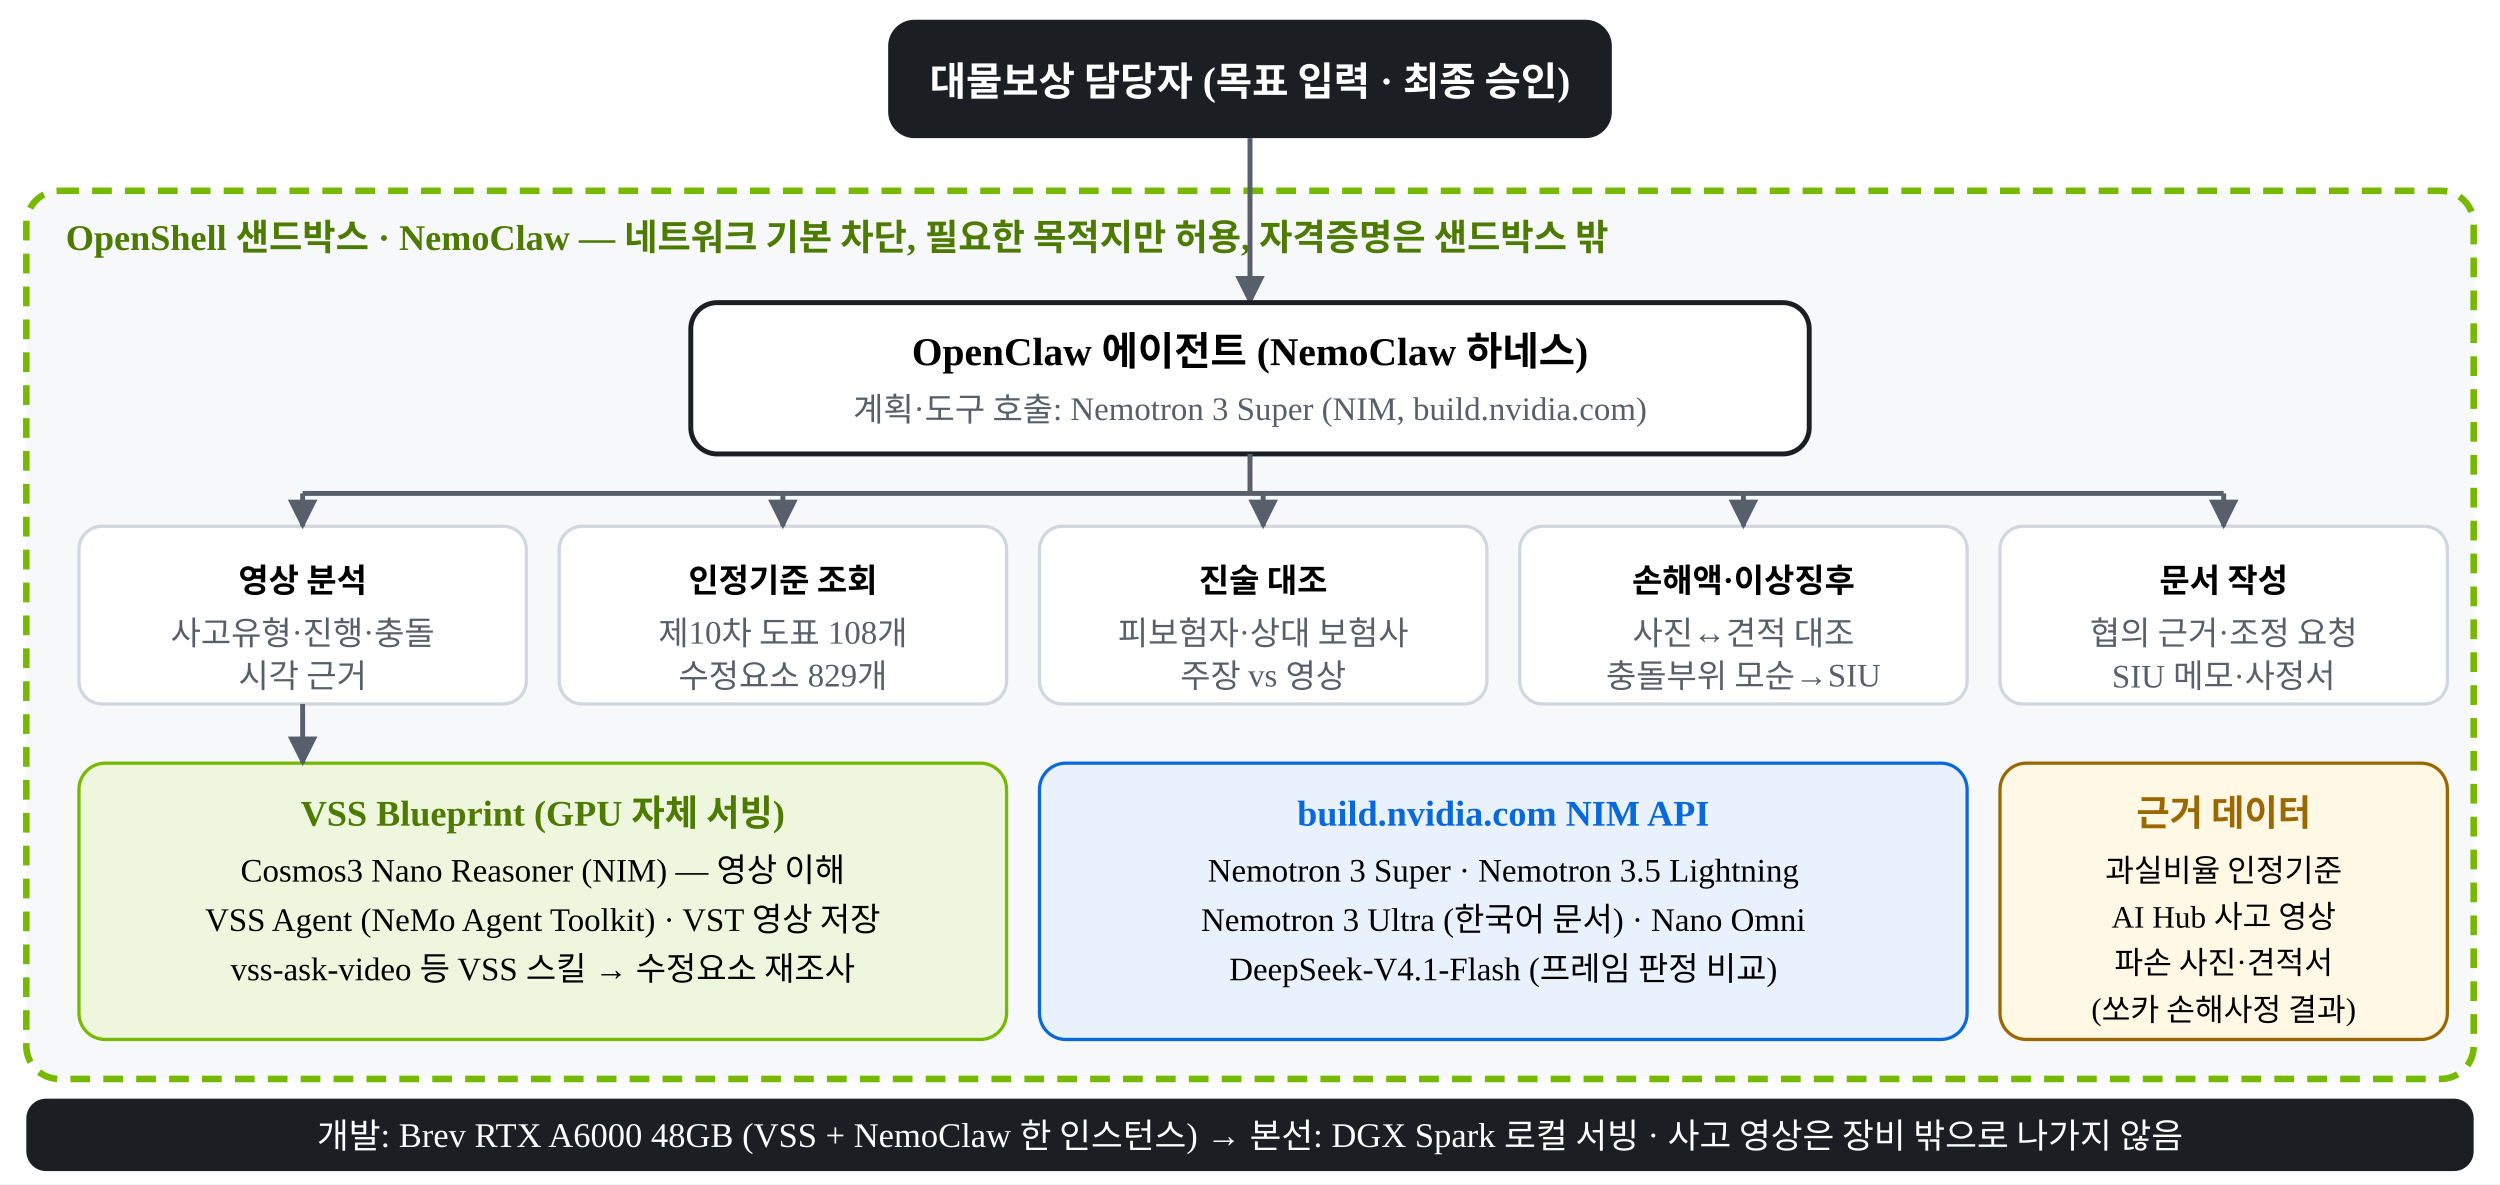
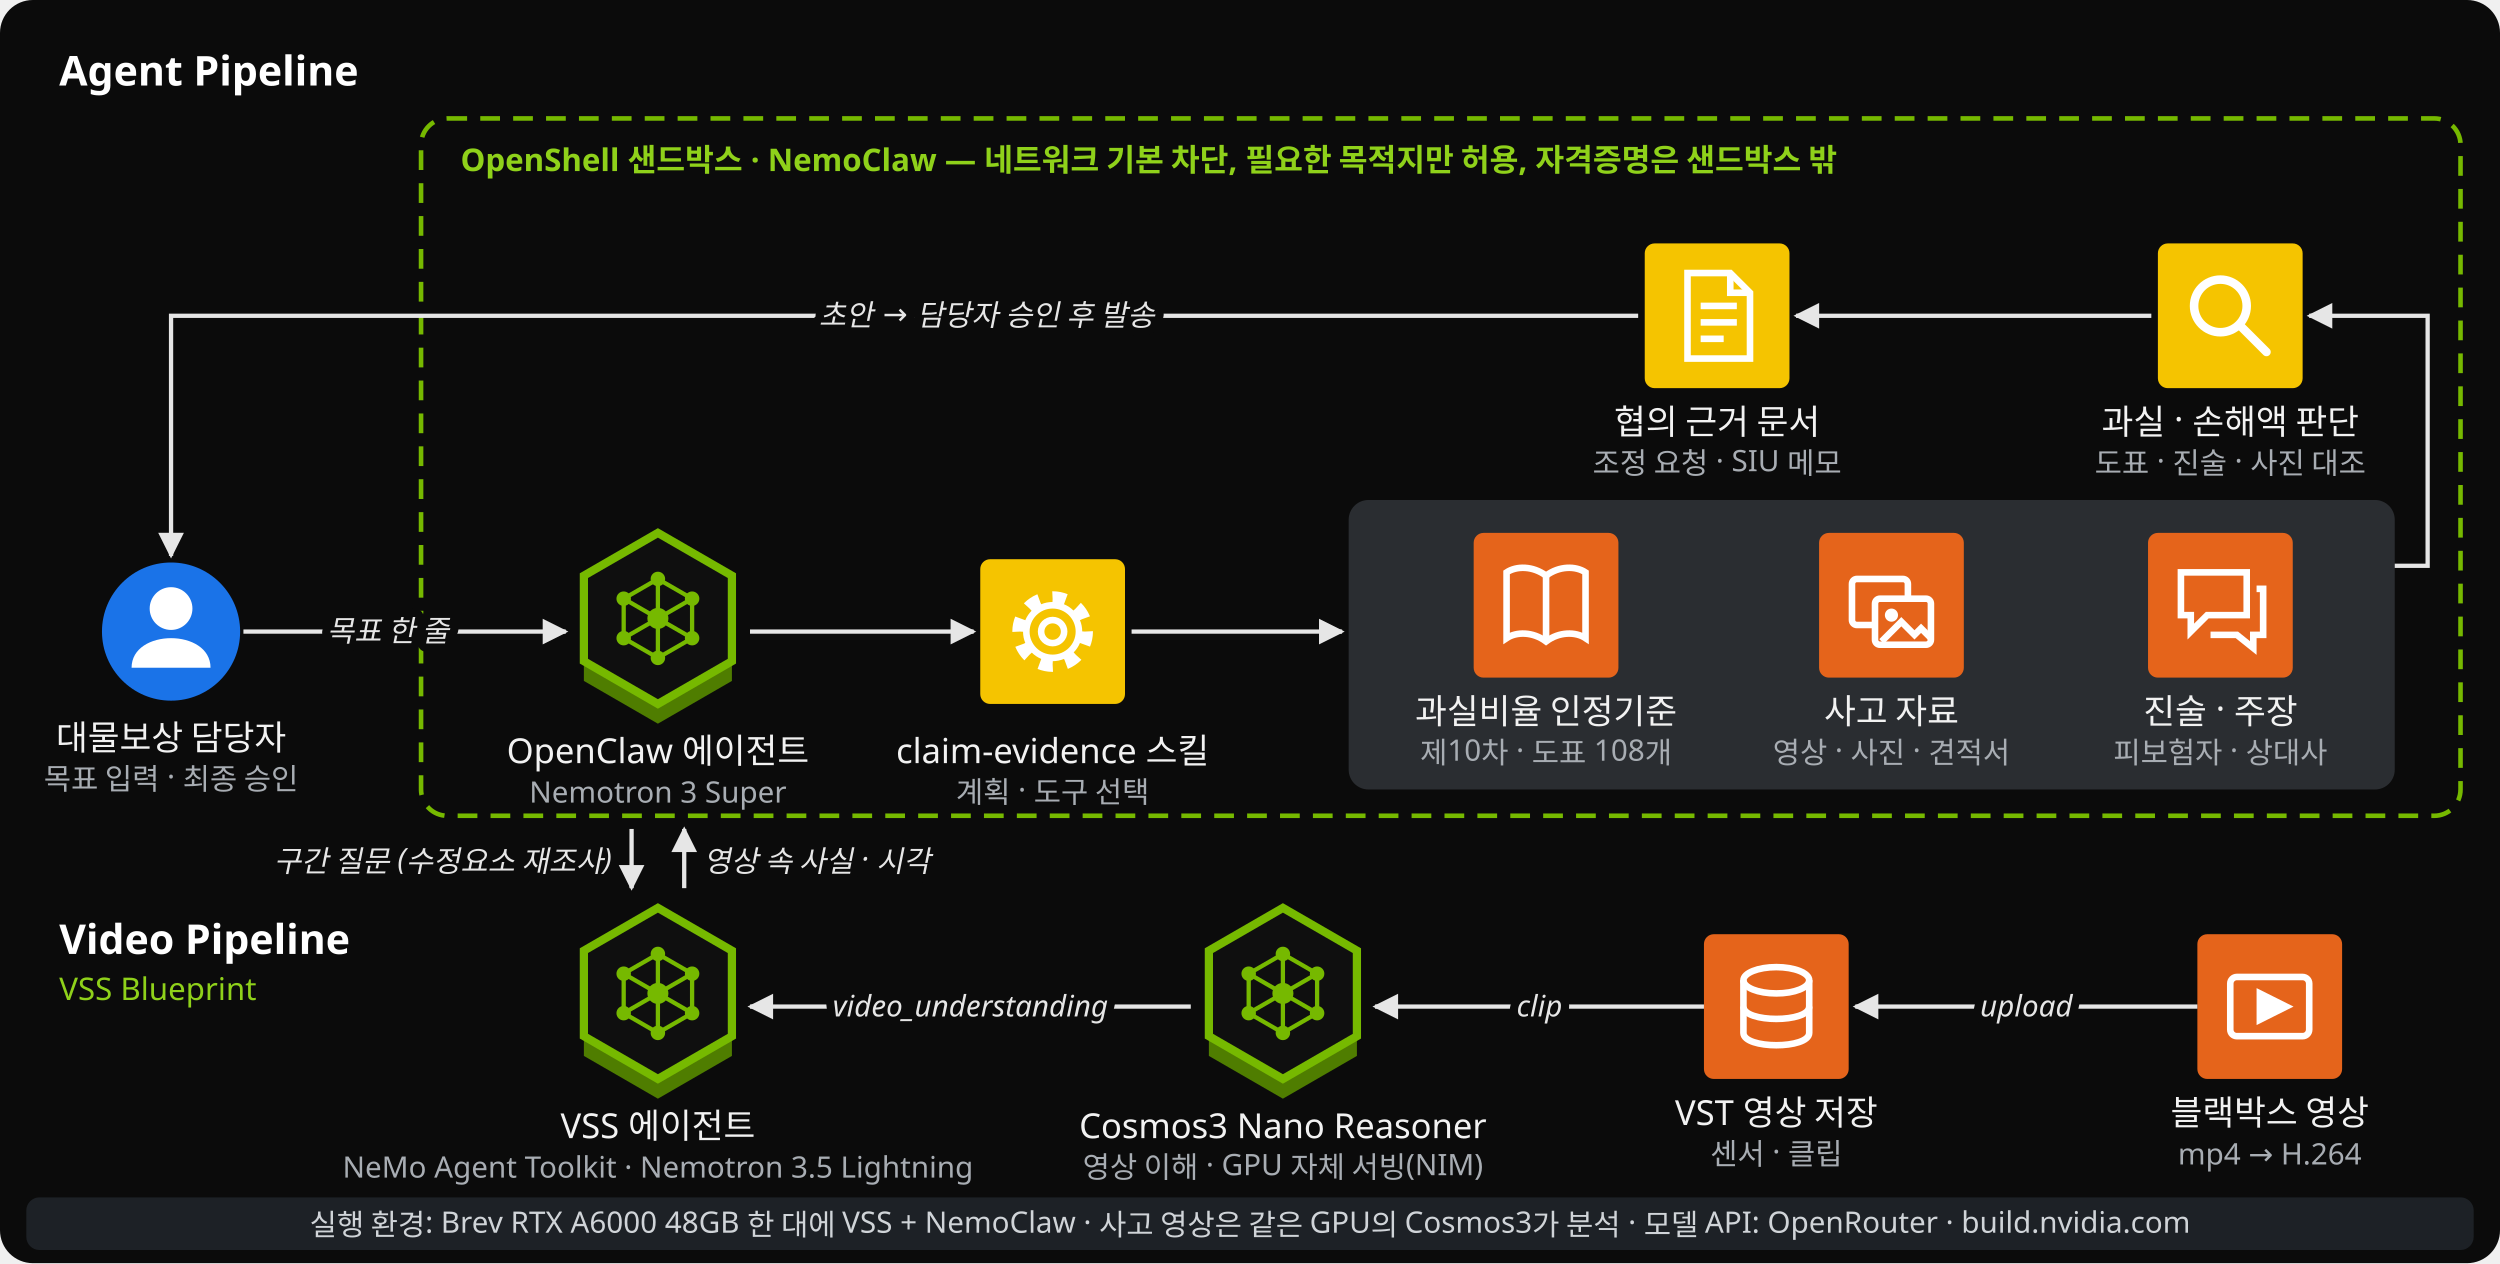
- <svg xmlns="http://www.w3.org/2000/svg" viewBox="0 0 760 360" width="760" height="360" role="img" aria-label="스택 다이어그램">
-   <rect width="760" height="360" fill="#ffffff" />
+ <svg xmlns="http://www.w3.org/2000/svg" xmlns:xlink="http://www.w3.org/1999/xlink" viewBox="0 0 760 384" width="100%" role="img" aria-label="스택 다이어그램">
+   <style>
+     .t  { font-family: "Malgun Gothic", "Apple SD Gothic Neo", sans-serif; fill: #f2f2f2; font-size: 10.5px; text-anchor: middle; }
+     .s  { font-family: "Malgun Gothic", "Apple SD Gothic Neo", sans-serif; fill: #a8adb3; font-size: 9px; text-anchor: middle; }
+     .h  { font-family: "Malgun Gothic", "Apple SD Gothic Neo", sans-serif; fill: #ffffff; font-size: 12.5px; font-weight: 700; }
+     .e  { font-family: "Malgun Gothic", "Apple SD Gothic Neo", sans-serif; fill: #e6e6e6; font-size: 9px; font-style: italic;
+           paint-order: stroke; stroke: #0b0b0b; stroke-width: 5px; stroke-linejoin: round; }
+     .ln { stroke: #e6e6e6; stroke-width: 1.3; fill: none; }
+   </style>
  <defs>
-     <marker id="a" viewBox="0 0 10 10" refX="9" refY="5" markerWidth="6" markerHeight="6" orient="auto">
-       <path d="M0,0 L10,5 L0,10 z" fill="#57606a" />
+     <marker id="arw" viewBox="0 0 10 10" refX="9" refY="5" markerWidth="6" markerHeight="6" orient="auto-start-reverse">
+       <path d="M0,0 L10,5 L0,10 z" fill="#e6e6e6" />
    </marker>
+     <g id="nim">
+       <polygon points="0,-20 22.5,-7 22.5,19 0,32 -22.5,19 -22.5,-7" fill="#4f7d00" />
+       <polygon points="0,-26 22.5,-13 22.5,13 0,26 -22.5,13 -22.5,-13" fill="#0f0f0f" stroke="#76b900" stroke-width="2.5" />
+       <g stroke="#76b900" stroke-width="1.3" fill="none">
+         <polygon points="0,-12 10.4,-6 10.4,6 0,12 -10.4,6 -10.4,-6" />
+         <line x1="0" y1="-12" x2="0" y2="12" />
+         <line x1="10.4" y1="-6" x2="-10.4" y2="6" />
+         <line x1="10.4" y1="6" x2="-10.4" y2="-6" />
+       </g>
+       <g fill="#76b900">
+         <circle r="3.2" />
+         <circle cx="0" cy="-12" r="2.2" />
+         <circle cx="10.4" cy="-6" r="2.2" />
+         <circle cx="10.4" cy="6" r="2.2" />
+         <circle cx="0" cy="12" r="2.2" />
+         <circle cx="-10.4" cy="6" r="2.2" />
+         <circle cx="-10.4" cy="-6" r="2.2" />
+       </g>
+     </g>
+     <rect id="yl" x="-22" y="-22" width="44" height="44" rx="3" fill="#f5c400" />
+     <rect id="or" x="-22" y="-22" width="44" height="44" rx="3" fill="#e5641b" />
+     <g id="g-gear" fill="none" stroke="#fff">
+       <circle r="10" stroke-width="4.5" stroke-dasharray="3.9 3.95" />
+       <circle r="8" stroke-width="2" />
+       <circle r="3.5" stroke-width="2" />
+     </g>
+     <g id="g-doc" fill="none" stroke="#fff" stroke-width="2">
+       <path d="M-9,-13 H4 L10,-7 V13 H-9 Z" />
+       <path d="M4,-13 V-7 H10" />
+       <line x1="-5" y1="-3" x2="6" y2="-3" />
+       <line x1="-5" y1="2" x2="6" y2="2" />
+       <line x1="-5" y1="7" x2="2" y2="7" />
+     </g>
+     <g id="g-lens" fill="none" stroke="#fff" stroke-width="2.6" stroke-linecap="round">
+       <circle cx="-3" cy="-3" r="8" />
+       <line x1="3" y1="3" x2="11" y2="11" />
+     </g>
+     <g id="g-book" fill="none" stroke="#fff" stroke-width="2">
+       <path d="M0,-9 C-4,-12 -9,-12 -12,-10 V10 C-9,8 -4,8 0,11 C4,8 9,8 12,10 V-10 C9,-12 4,-12 0,-9 Z" />
+       <line x1="0" y1="-9" x2="0" y2="11" />
+     </g>
+     <g id="g-files" fill="none" stroke="#fff" stroke-width="2">
+       <rect x="-12" y="-8" width="17" height="14" rx="1.5" />
+       <rect x="-5" y="-2" width="17" height="14" rx="1.5" fill="#e5641b" />
+       <circle cx="0" cy="3" r="2" fill="#fff" stroke="none" />
+       <path d="M-3,11 L3,5 L7,9 L9,7 L12,10" />
+     </g>
+     <g id="g-talk" fill="none" stroke="#fff" stroke-width="2">
+       <path d="M-12,-10 H8 V3 H-4 L-9,8 V3 H-12 Z" />
+       <path d="M11,-5 H13 V9 H10 V13 L5,9 H-3" />
+     </g>
+     <g id="g-video" fill="none" stroke="#fff" stroke-width="2">
+       <rect x="-12" y="-9" width="24" height="18" rx="2" />
+       <path d="M-3,-4 L5,0 L-3,4 Z" fill="#fff" />
+     </g>
+     <g id="g-db" fill="none" stroke="#fff" stroke-width="2">
+       <ellipse cx="0" cy="-8" rx="10" ry="4" />
+       <path d="M-10,-8 V8 C-10,13 10,13 10,8 V-8" />
+       <path d="M-10,0 C-10,5 10,5 10,0" />
+     </g>
  </defs>
-   <rect x="8" y="58" width="744" height="270" rx="10" fill="#f6f8fa" stroke="#76b900" stroke-width="2" stroke-dasharray="6 4" />
-   <text x="20" y="76" font-size="11" font-weight="700" fill="#4d7a00">OpenShell 샌드박스 · NemoClaw — 네트워크 기본 차단, 필요한 목적지만 허용, 자격증명은 샌드박스 밖</text>
-   <rect x="270" y="6" width="220" height="36" rx="8" fill="#1b1f24" />
-   <text x="380" y="29" font-size="12" fill="#fff" text-anchor="middle" font-weight="700">대물보상 담당자 (목표 입력 · 최종 승인)</text>
-   <line x1="380" y1="42" x2="380" y2="92" stroke="#57606a" stroke-width="1.5" marker-end="url(#a)" />
-   <rect x="210" y="92" width="340" height="46" rx="8" fill="#fff" stroke="#1b1f24" stroke-width="1.5" />
-   <text x="380" y="111" font-size="12" text-anchor="middle" font-weight="700">OpenClaw 에이전트 (NemoClaw 하네스)</text>
-   <text x="380" y="128" font-size="10" text-anchor="middle" fill="#57606a">계획·도구 호출: Nemotron 3 Super (NIM, build.nvidia.com)</text>
-   <g font-size="10" text-anchor="middle">
-     <rect x="24" y="160" width="136" height="54" rx="7" fill="#fff" stroke="#d0d7de" />
-     <text x="92" y="180" font-weight="700">영상 분석</text>
-     <text x="92" y="196" fill="#57606a">사고유형·진행·충돌</text>
-     <text x="92" y="209" fill="#57606a">시각 근거</text>
-     <rect x="170" y="160" width="136" height="54" rx="7" fill="#fff" stroke="#d0d7de" />
-     <text x="238" y="180" font-weight="700">인정기준 조회</text>
-     <text x="238" y="196" fill="#57606a">제10차 도표 108개</text>
-     <text x="238" y="209" fill="#57606a">수정요소 829개</text>
-     <rect x="316" y="160" width="136" height="54" rx="7" fill="#fff" stroke="#d0d7de" />
-     <text x="384" y="180" font-weight="700">진술 대조</text>
-     <text x="384" y="196" fill="#57606a">피보험자·상대 보험사</text>
-     <text x="384" y="209" fill="#57606a">주장 vs 영상</text>
-     <rect x="462" y="160" width="136" height="54" rx="7" fill="#fff" stroke="#d0d7de" />
-     <text x="530" y="180" font-weight="700">손해액·이상징후</text>
-     <text x="530" y="196" fill="#57606a">사진↔견적 대조</text>
-     <text x="530" y="209" fill="#57606a">충돌부위 모순→SIU</text>
-     <rect x="608" y="160" width="136" height="54" rx="7" fill="#fff" stroke="#d0d7de" />
-     <text x="676" y="180" font-weight="700">문서 작성</text>
-     <text x="676" y="196" fill="#57606a">협의 근거·조정 요청</text>
-     <text x="676" y="209" fill="#57606a">SIU 메모·사정서</text>
-   </g>
-   <line x1="380" y1="138" x2="380" y2="150" stroke="#57606a" stroke-width="1.5" />
-   <line x1="92" y1="150" x2="676" y2="150" stroke="#57606a" stroke-width="1.5" />
-   <g stroke="#57606a" stroke-width="1.5" marker-end="url(#a)">
-     <line x1="92" y1="150" x2="92" y2="160" />
-     <line x1="238" y1="150" x2="238" y2="160" />
-     <line x1="384" y1="150" x2="384" y2="160" />
-     <line x1="530" y1="150" x2="530" y2="160" />
-     <line x1="676" y1="150" x2="676" y2="160" />
-   </g>
-   <rect x="24" y="232" width="282" height="84" rx="8" fill="#eef7dd" stroke="#76b900" />
-   <text x="165" y="251" font-size="11" text-anchor="middle" font-weight="700" fill="#4d7a00">VSS Blueprint (GPU 자체 서빙)</text>
-   <text x="165" y="268" font-size="10" text-anchor="middle">Cosmos3 Nano Reasoner (NIM) — 영상 이해</text>
-   <text x="165" y="283" font-size="10" text-anchor="middle">VSS Agent (NeMo Agent Toolkit) · VST 영상 저장</text>
-   <text x="165" y="298" font-size="10" text-anchor="middle">vss-ask-video 등 VSS 스킬 → 수정요소 재조사</text>
-   <line x1="92" y1="214" x2="92" y2="232" stroke="#57606a" stroke-width="1.5" marker-end="url(#a)" />
-   <rect x="316" y="232" width="282" height="84" rx="8" fill="#e8f1fc" stroke="#0969da" />
-   <text x="457" y="251" font-size="11" text-anchor="middle" font-weight="700" fill="#0969da">build.nvidia.com NIM API</text>
-   <text x="457" y="268" font-size="10" text-anchor="middle">Nemotron 3 Super · Nemotron 3.5 Lightning</text>
-   <text x="457" y="283" font-size="10" text-anchor="middle">Nemotron 3 Ultra (한국어 문서) · Nano Omni</text>
-   <text x="457" y="298" font-size="10" text-anchor="middle">DeepSeek-V4.1-Flash (프레임 판정 비교)</text>
-   <rect x="608" y="232" width="136" height="84" rx="8" fill="#fff8e5" stroke="#9a6700" />
-   <text x="676" y="251" font-size="11" text-anchor="middle" font-weight="700" fill="#9a6700">근거 데이터</text>
-   <text x="676" y="268" font-size="9.5" text-anchor="middle">과실비율 인정기준</text>
-   <text x="676" y="282" font-size="9.5" text-anchor="middle">AI Hub 사고 영상</text>
-   <text x="676" y="296" font-size="9.5" text-anchor="middle">파손 사진·견적서</text>
-   <text x="676" y="310" font-size="9.5" text-anchor="middle">(쏘카 손해사정 결과)</text>
-   <rect x="8" y="334" width="744" height="22" rx="6" fill="#1b1f24" />
-   <text x="380" y="349" font-size="10.5" fill="#fff" text-anchor="middle">개발: Brev RTX A6000 48GB (VSS + NemoClaw 한 인스턴스)  →  본선: DGX Spark 로컬 서빙 · 사고 영상은 장비 밖으로 나가지 않음</text>
+   <rect x="0" y="0" width="760" height="384" rx="10" fill="#0b0b0b" />
+   <text class="h" x="18" y="26">Agent Pipeline</text>
+   <rect x="128" y="36" width="620" height="212" rx="8" fill="none" stroke="#76b900" stroke-width="1.4" stroke-dasharray="6 4" />
+   <text x="140" y="52" style="font-family:'Malgun Gothic',sans-serif;font-size:9.5px;font-weight:700;fill:#8fd11a">OpenShell 샌드박스 · NemoClaw — 네트워크 기본 차단, 필요한 목적지만 허용, 자격증명은 샌드박스 밖</text>
+   <circle cx="52" cy="192" r="21" fill="#1a73e8" />
+   <circle cx="52" cy="185" r="6.5" fill="#fff" />
+   <path d="M40,203 C40,191 64,191 64,203 Z" fill="#fff" />
+   <text class="t" x="52" y="228">대물보상 담당자</text>
+   <text class="s" x="52" y="240">목표 입력 · 최종 승인</text>
+   <line class="ln" x1="74" y1="192" x2="172" y2="192" marker-end="url(#arw)" />
+   <text class="e" x="118" y="195" text-anchor="middle">목표 한 줄</text>
+   <use href="#nim" xlink:href="#nim" transform="translate(200,188)" />
+   <text class="t" x="200" y="232">OpenClaw 에이전트</text>
+   <text class="s" x="200" y="244">Nemotron 3 Super</text>
+   <line class="ln" x1="228" y1="192" x2="296" y2="192" marker-end="url(#arw)" />
+   <use href="#yl" xlink:href="#yl" transform="translate(320,192)" />
+   <use href="#g-gear" xlink:href="#g-gear" transform="translate(320,192)" />
+   <text class="t" x="320" y="232">claim-evidence 스킬</text>
+   <text class="s" x="320" y="244">계획 · 도구 선택</text>
+   <line class="ln" x1="344" y1="192" x2="408" y2="192" marker-end="url(#arw)" />
+   <rect x="410" y="152" width="318" height="88" rx="6" fill="#2a2d31" />
+   <use href="#or" xlink:href="#or" transform="translate(470,184)" />
+   <use href="#g-book" xlink:href="#g-book" transform="translate(470,184)" />
+   <text class="t" x="470" y="220">과실비율 인정기준</text>
+   <text class="s" x="470" y="232">제10차 · 도표 108개</text>
+   <use href="#or" xlink:href="#or" transform="translate(575,184)" />
+   <use href="#g-files" xlink:href="#g-files" transform="translate(575,184)" />
+   <text class="t" x="575" y="220">사고 자료</text>
+   <text class="s" x="575" y="232">영상 · 사진 · 견적서</text>
+   <use href="#or" xlink:href="#or" transform="translate(675,184)" />
+   <use href="#g-talk" xlink:href="#g-talk" transform="translate(675,184)" />
+   <text class="t" x="675" y="220">진술 · 주장</text>
+   <text class="s" x="675" y="232">피보험자 · 상대사</text>
+   <path class="ln" d="M728,172 H738 V96 H702" marker-end="url(#arw)" />
+   <use href="#yl" xlink:href="#yl" transform="translate(678,96)" />
+   <use href="#g-lens" xlink:href="#g-lens" transform="translate(678,96)" />
+   <text class="t" x="678" y="132">과실 · 손해액 판단</text>
+   <text class="s" x="678" y="144">도표 · 진술 · 사진 대조</text>
+   <line class="ln" x1="654" y1="96" x2="546" y2="96" marker-end="url(#arw)" />
+   <use href="#yl" xlink:href="#yl" transform="translate(522,96)" />
+   <use href="#g-doc" xlink:href="#g-doc" transform="translate(522,96)" />
+   <text class="t" x="522" y="132">협의 근거 문서</text>
+   <text class="s" x="522" y="144">조정 요청 · SIU 메모</text>
+   <path class="ln" d="M498,96 H52 V169" marker-end="url(#arw)" />
+   <text class="e" x="300" y="99" text-anchor="middle">초안 → 담당자 승인 후 발송</text>
+   <line class="ln" x1="192" y1="252" x2="192" y2="270" marker-end="url(#arw)" />
+   <line class="ln" x1="208" y1="270" x2="208" y2="252" marker-end="url(#arw)" />
+   <text class="e" x="186" y="265" text-anchor="end">구간 질문 (수정요소 재조사)</text>
+   <text class="e" x="214" y="265" text-anchor="start">영상 속 사실 · 시각</text>
+   <text class="h" x="18" y="290">Video Pipeline</text>
+   <text x="18" y="304" style="font-family:'Malgun Gothic',sans-serif;font-size:9.5px;fill:#8fd11a">VSS Blueprint</text>
+   <use href="#or" xlink:href="#or" transform="translate(690,306)" />
+   <use href="#g-video" xlink:href="#g-video" transform="translate(690,306)" />
+   <text class="t" x="690" y="342">블랙박스 영상</text>
+   <text class="s" x="690" y="354">mp4 → H.264</text>
+   <line class="ln" x1="668" y1="306" x2="564" y2="306" marker-end="url(#arw)" />
+   <text class="e" x="616" y="309" text-anchor="middle">upload</text>
+   <use href="#or" xlink:href="#or" transform="translate(540,306)" />
+   <use href="#g-db" xlink:href="#g-db" transform="translate(540,306)" />
+   <text class="t" x="540" y="342">VST 영상 저장</text>
+   <text class="s" x="540" y="354">센서 · 클립</text>
+   <line class="ln" x1="518" y1="306" x2="418" y2="306" marker-end="url(#arw)" />
+   <text class="e" x="468" y="309" text-anchor="middle">clip</text>
+   <use href="#nim" xlink:href="#nim" transform="translate(390,302)" />
+   <text class="t" x="390" y="346">Cosmos3 Nano Reasoner</text>
+   <text class="s" x="390" y="358">영상 이해 · GPU 자체 서빙(NIM)</text>
+   <line class="ln" x1="362" y1="306" x2="228" y2="306" marker-end="url(#arw)" />
+   <text class="e" x="295" y="309" text-anchor="middle">video_understanding</text>
+   <use href="#nim" xlink:href="#nim" transform="translate(200,302)" />
+   <text class="t" x="200" y="346">VSS 에이전트</text>
+   <text class="s" x="200" y="358">NeMo Agent Toolkit · Nemotron 3.5 Lightning</text>
+   <rect x="8" y="364" width="744" height="16" rx="4" fill="#1d2126" />
+   <text x="380" y="375.5" style="font-family:'Malgun Gothic',sans-serif;font-size:9px;fill:#d0d4d8;text-anchor:middle">실행 환경: Brev RTX A6000 48GB 한 대에 VSS + NemoClaw · 사고 영상은 같은 GPU의 Cosmos3가 분석 · 모델 API: OpenRouter · build.nvidia.com</text>
</svg>
